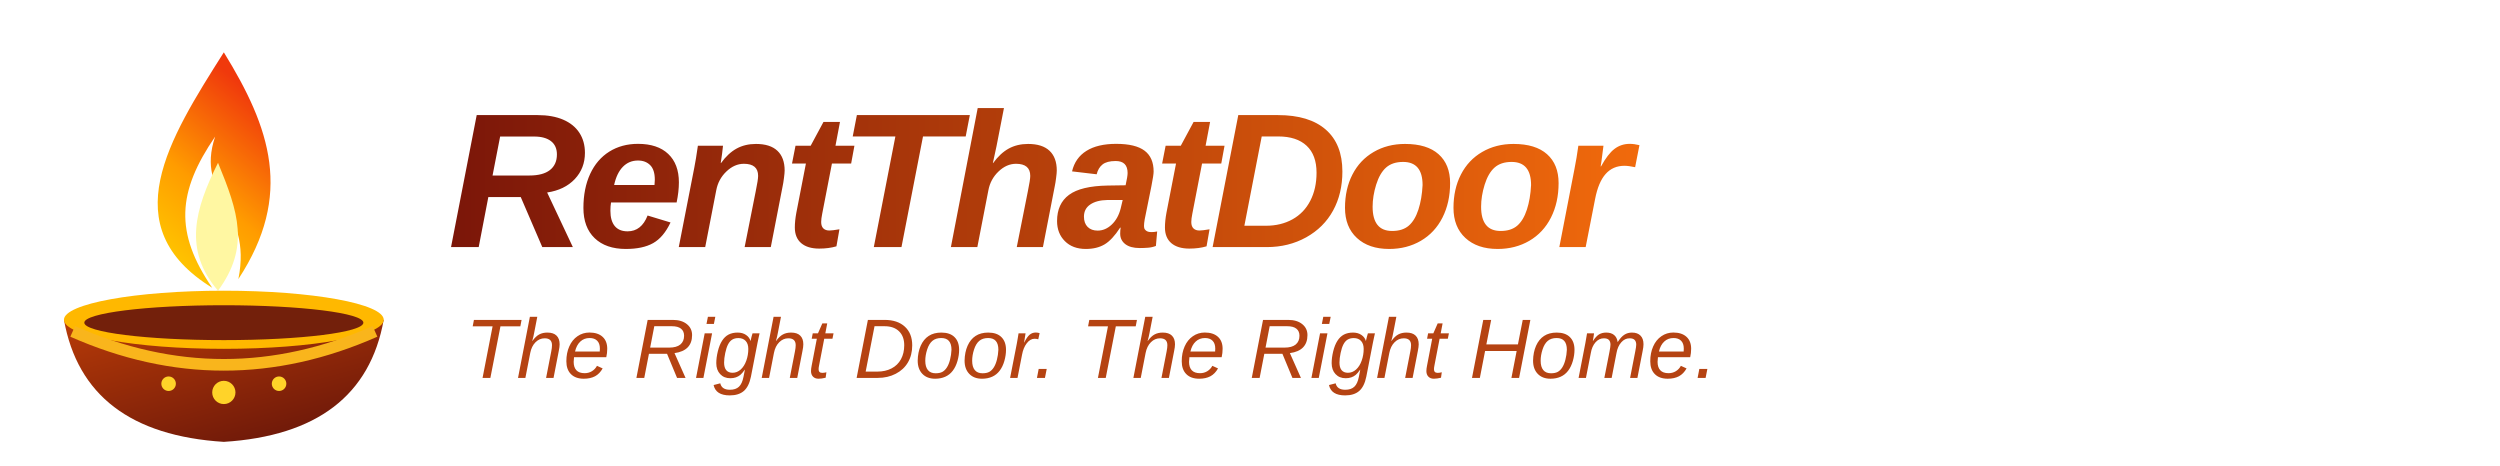
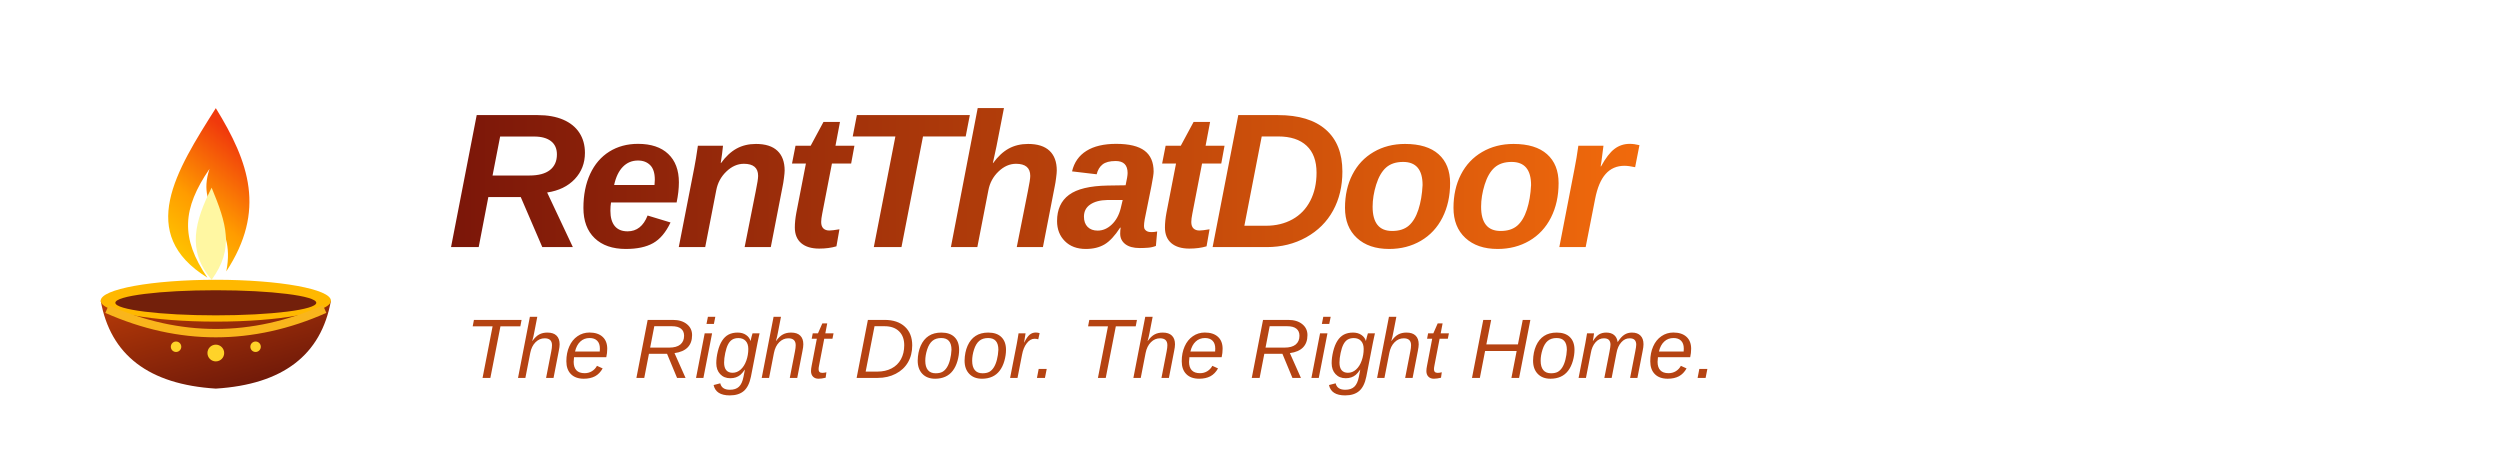
<svg xmlns="http://www.w3.org/2000/svg" width="860" height="160" viewBox="0 0 860 160">
  <defs>
    <linearGradient id="flame" x1="0" y1="1" x2=".4" y2="0">
      <stop stop-color="#ffd600" />
      <stop offset=".5" stop-color="#ff9c00" />
      <stop offset="1" stop-color="#f0390c" />
    </linearGradient>
    <linearGradient id="type" x1="0" x2="1">
      <stop stop-color="#7b1609" />
      <stop offset="1" stop-color="#f16a0c" />
    </linearGradient>
    <linearGradient id="bowl" x1="0" y1="0" x2=".7" y2="1">
      <stop stop-color="#b83b08" />
      <stop offset="1" stop-color="#6d1809" />
    </linearGradient>
  </defs>
-   <g transform="translate(10 8)">
+   <g transform="translate(26 30) scale(.72)">
    <path d="M67 10C83 36 91 59 72 88c5-25-15-28-8-49C51 58 50 72 63 91 29 70 48 40 67 10Z" fill="url(#flame)" />
    <path d="M65 48C72 65 76 77 65 92c-12-14-8-28 0-44Z" fill="#fff7a2" />
    <path d="M12 102Q67 116 122 102Q115 141 67 144Q19 141 12 102Z" fill="url(#bowl)" />
    <ellipse cx="67" cy="102" rx="55" ry="10" fill="#ffb800" />
    <ellipse cx="67" cy="103" rx="48" ry="6" fill="#73200b" />
    <path d="M15 106Q67 129 119 106" fill="none" stroke="#f9b51c" stroke-width="4" />
    <circle cx="67" cy="127" r="4" fill="#ffd329" />
    <circle cx="48" cy="124" r="2.5" fill="#ffd329" />
    <circle cx="86" cy="124" r="2.5" fill="#ffd329" />
  </g>
  <text x="154" y="85" font-family="Arial,Helvetica,sans-serif" font-size="66" font-style="italic" font-weight="600" letter-spacing="-3" fill="url(#type)">RentThatDoor</text>
  <text x="160" y="130" font-family="Arial,Helvetica,sans-serif" font-size="29" font-style="italic" fill="#b54312">The Right Door. The Right Home.</text>
</svg>
